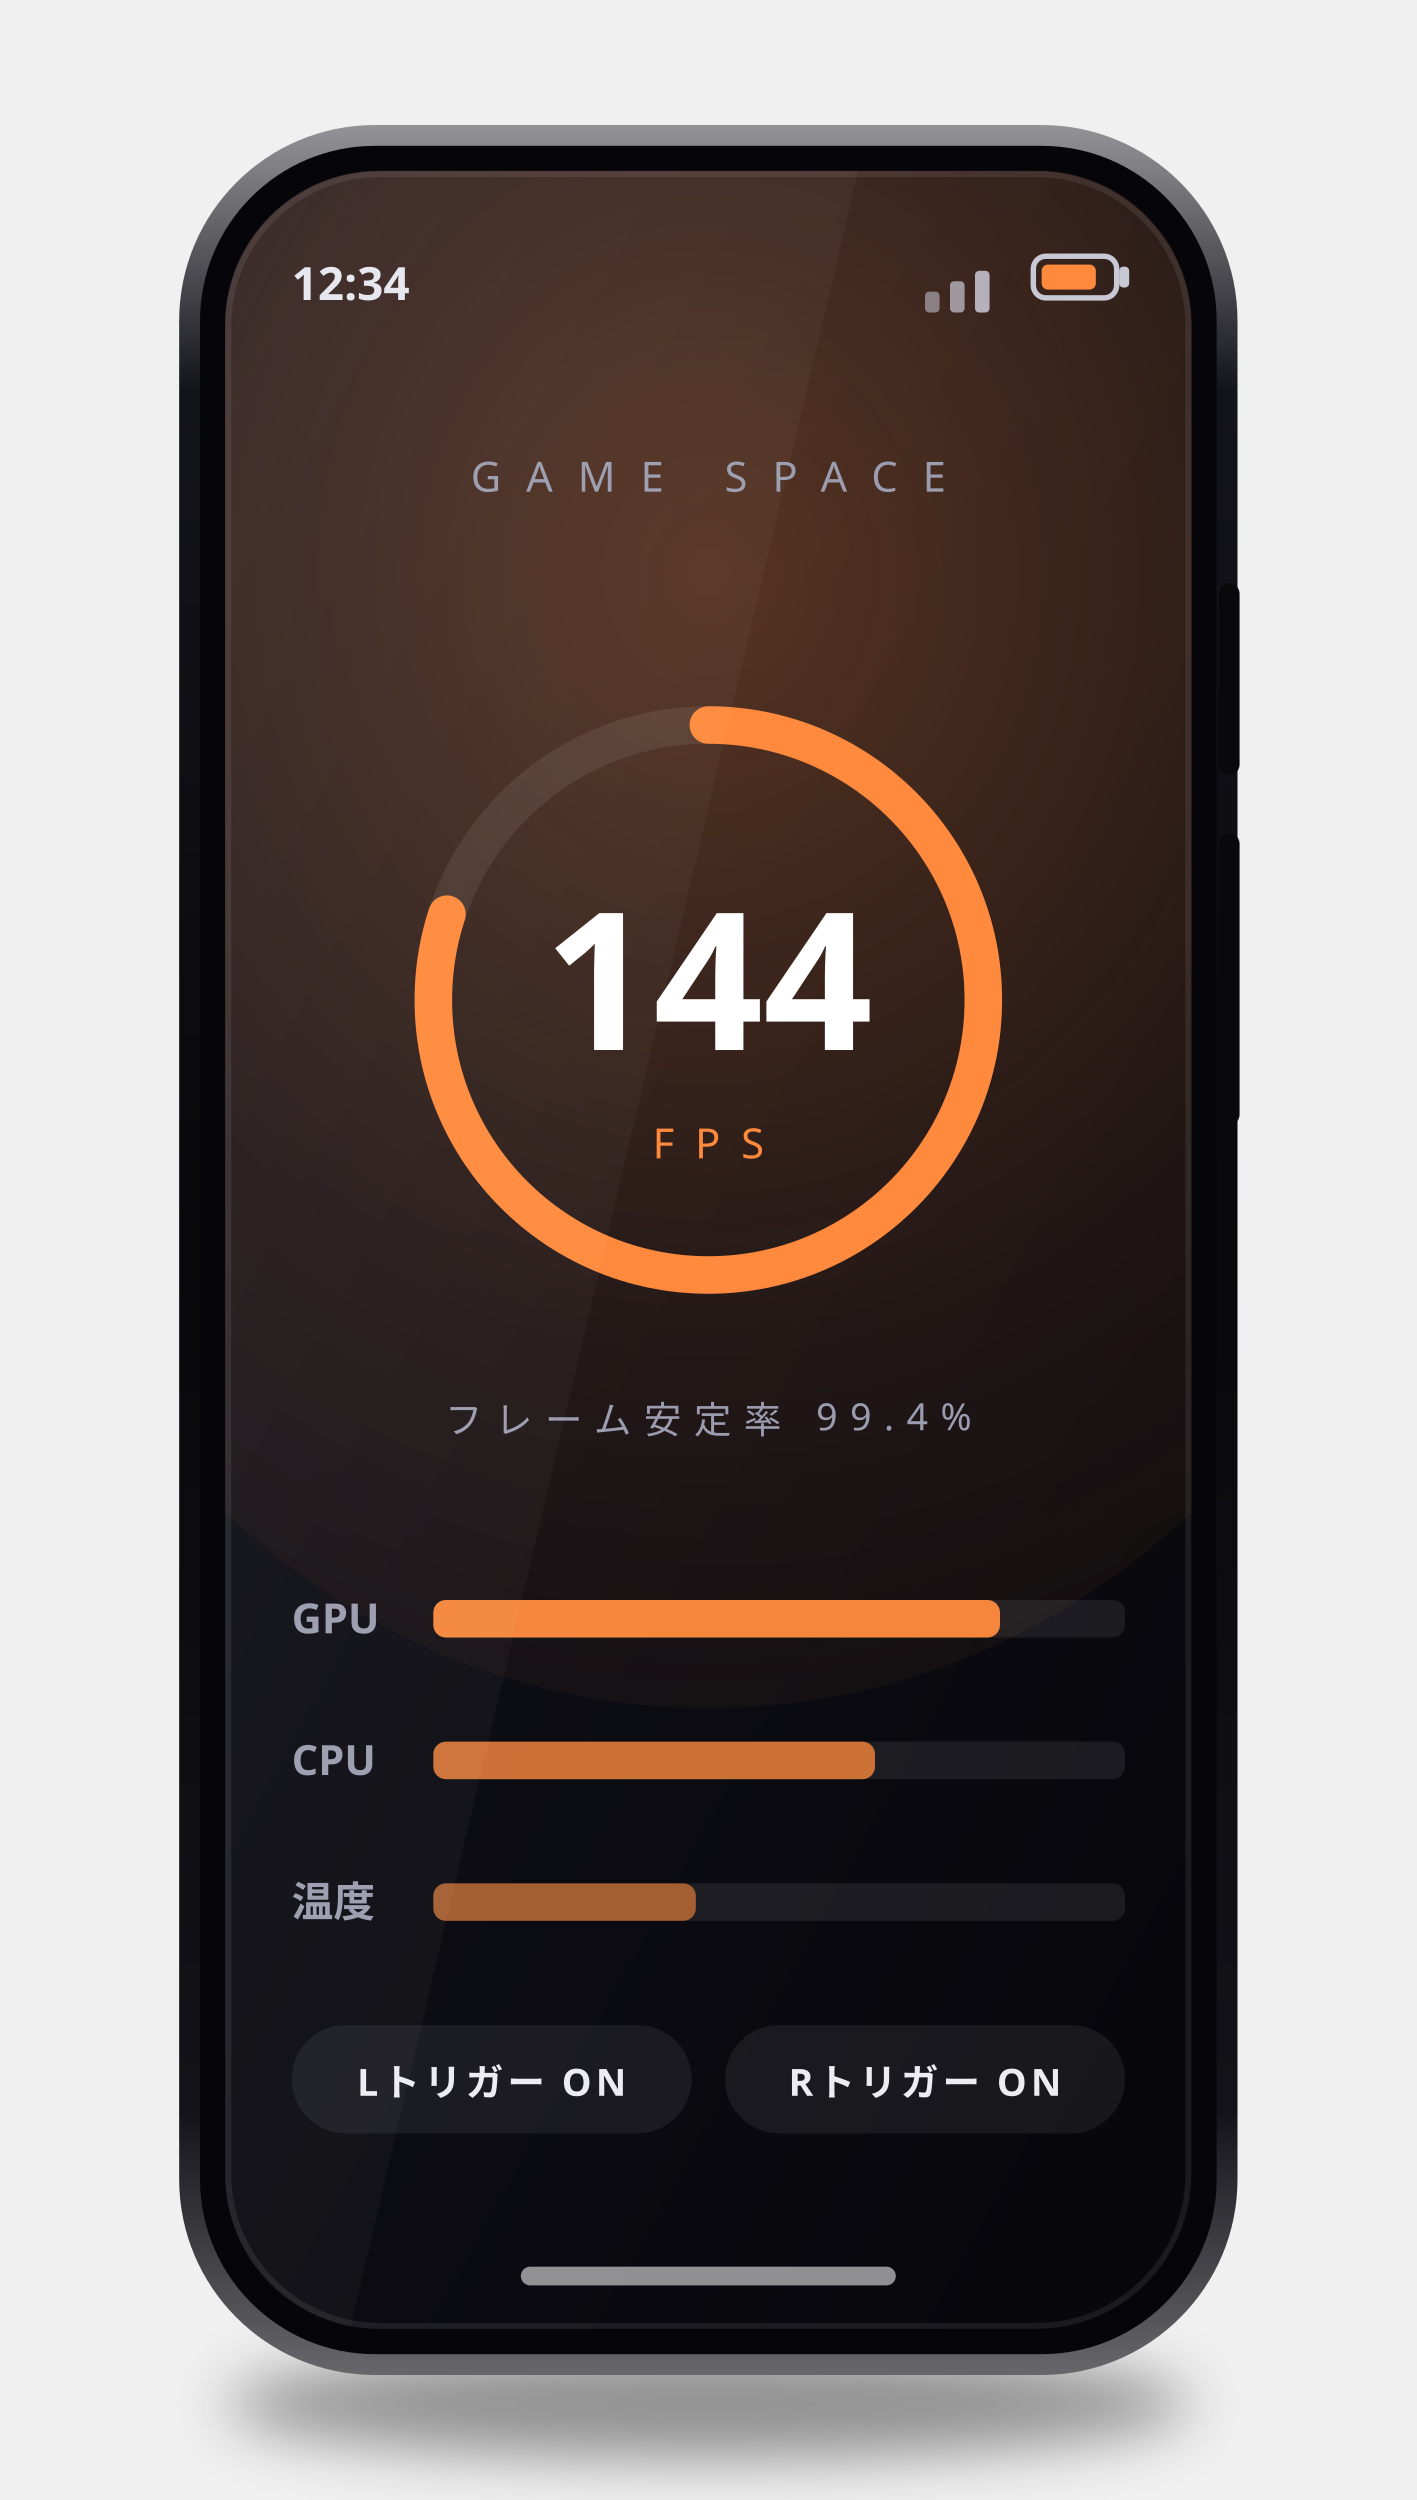
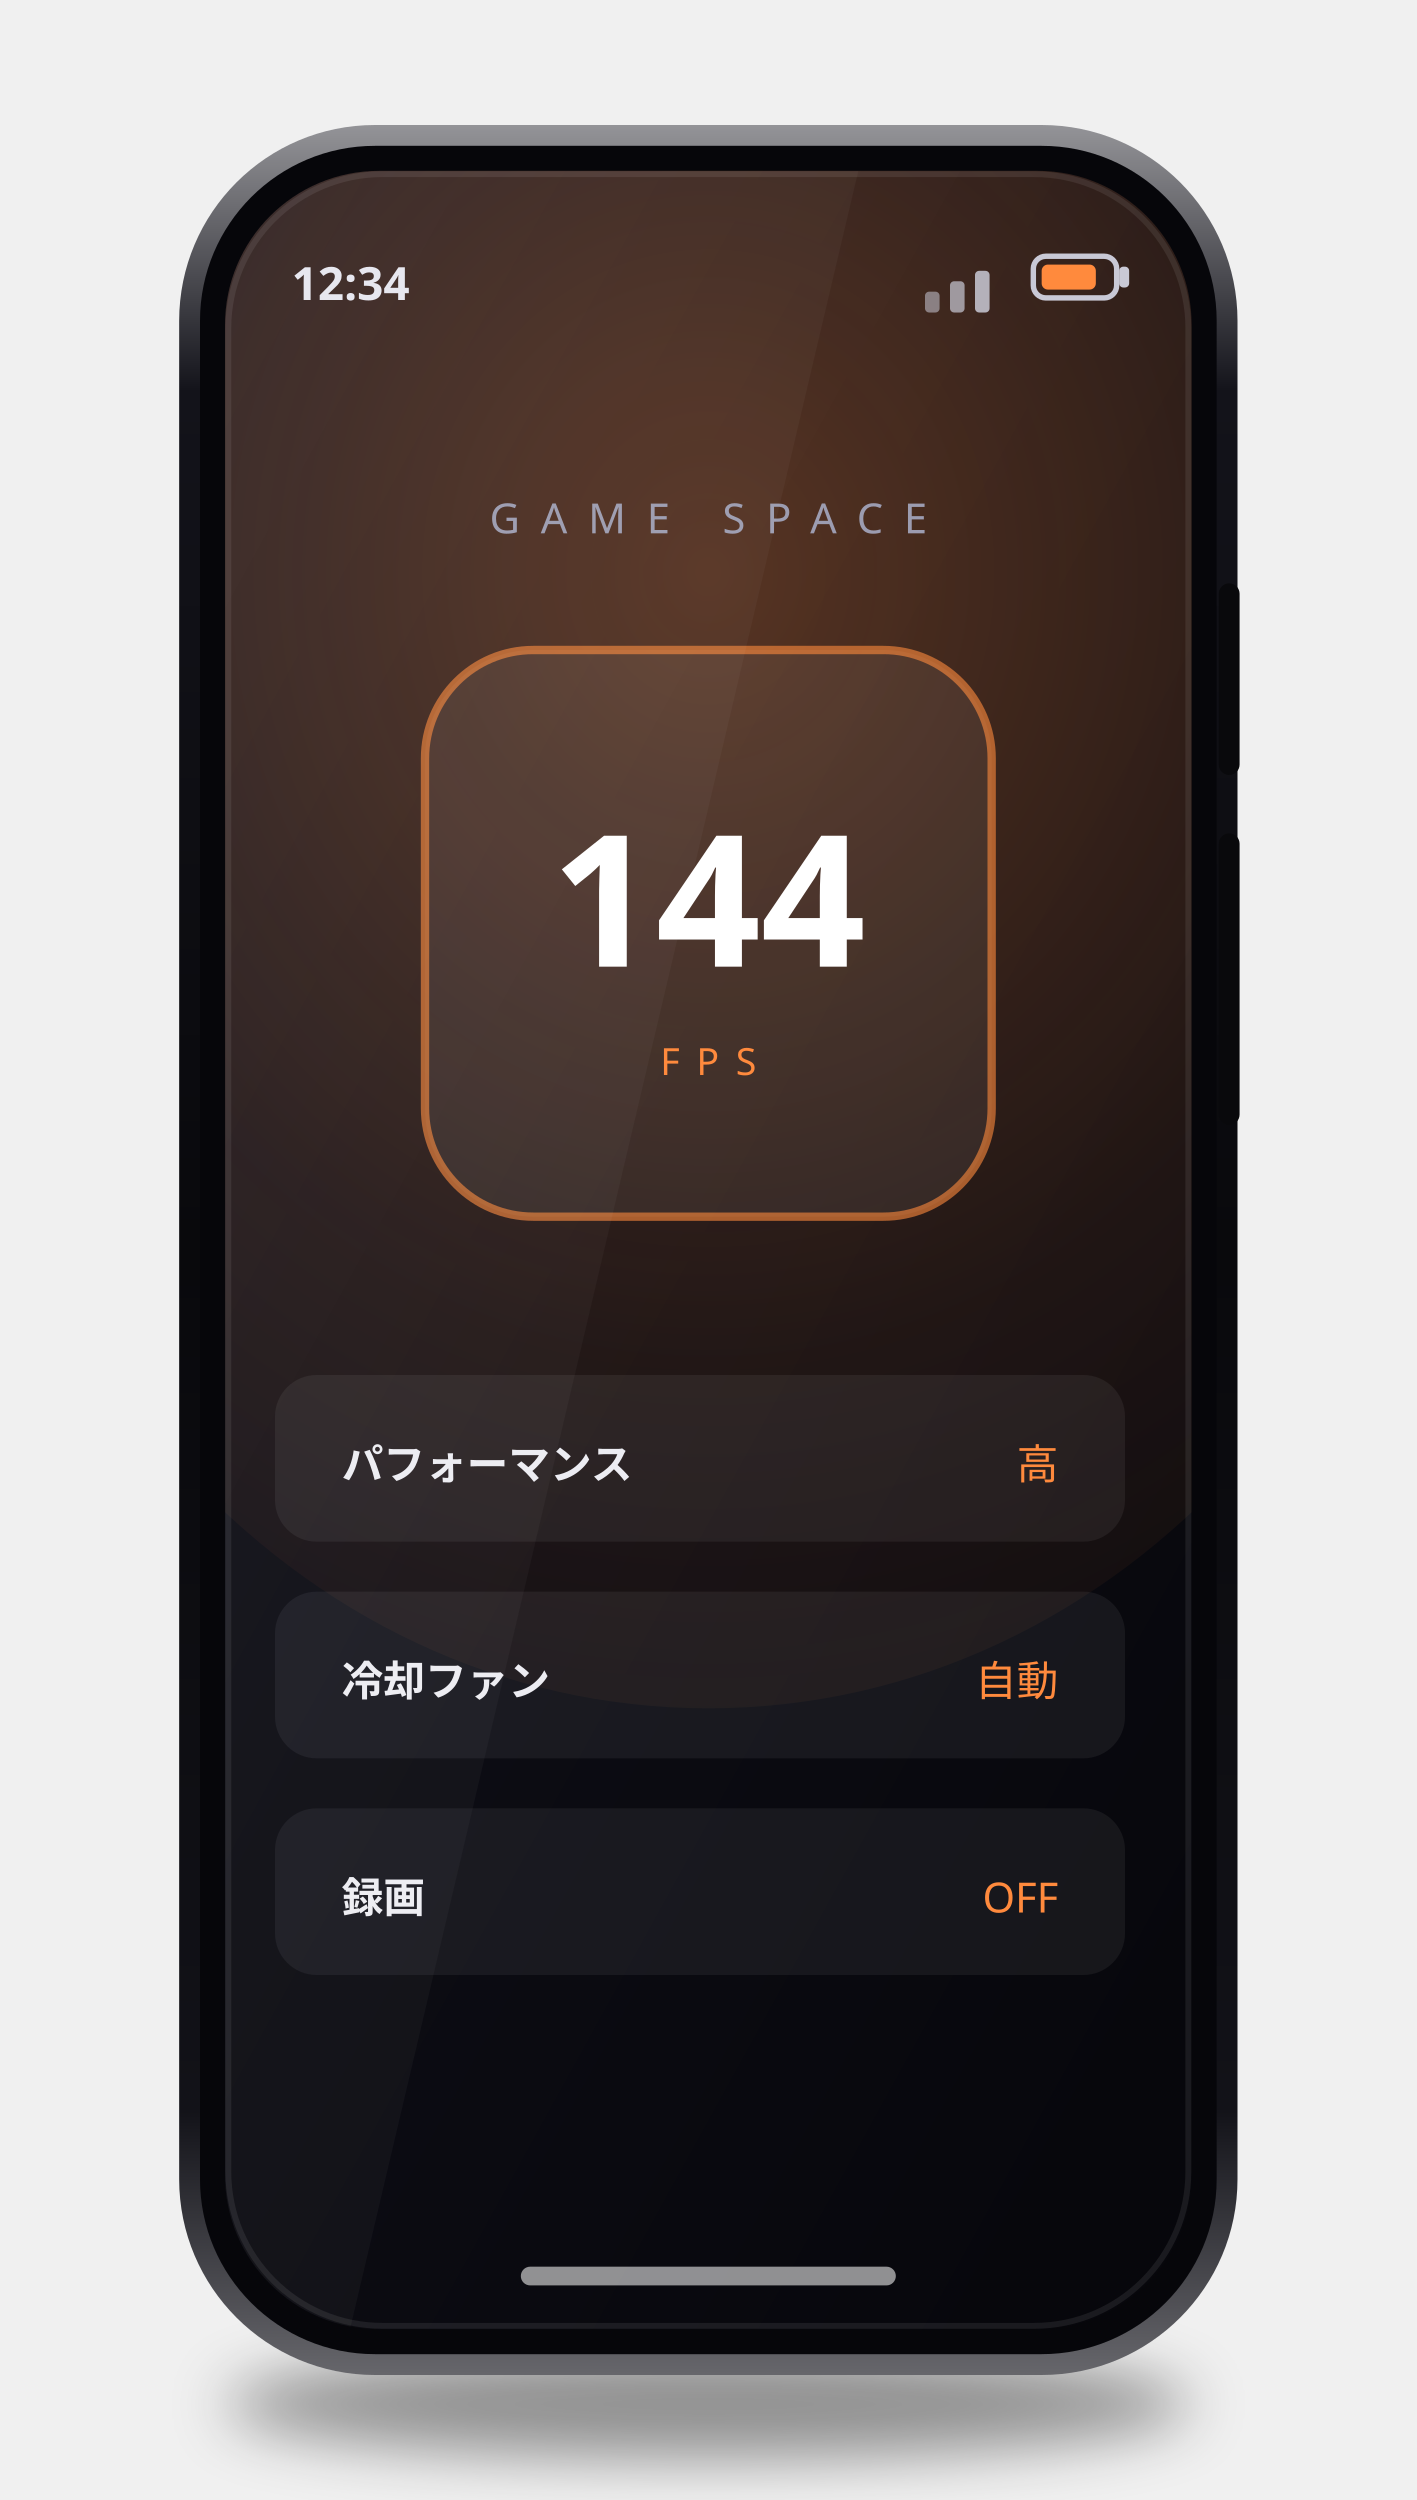
<svg xmlns="http://www.w3.org/2000/svg" viewBox="0 0 340 600" role="img" aria-label="SUZAKU Neo 正面">
  <defs>
    <linearGradient id="framefneo" x1="0" y1="0" x2="0" y2="1">
      <stop offset="0" stop-color="#96969a" />
      <stop offset="0.12" stop-color="#13131a" />
      <stop offset="0.5" stop-color="#09090c" />
      <stop offset="0.88" stop-color="#121218" />
      <stop offset="1" stop-color="#68686d" />
    </linearGradient>
    <linearGradient id="scrfneo" x1="0" y1="0" x2="0.8" y2="1">
      <stop offset="0" stop-color="#171722" />
      <stop offset="0.5" stop-color="#0d0d14" />
      <stop offset="1" stop-color="#07070c" />
    </linearGradient>
    <radialGradient id="flarefneo" cx="0.5" cy="0.32" r="0.85">
      <stop offset="0" stop-color="#ff8a3d" stop-opacity="0.3" />
      <stop offset="0.55" stop-color="#ff8a3d" stop-opacity="0.09" />
      <stop offset="1" stop-color="#ff8a3d" stop-opacity="0" />
    </radialGradient>
    <filter id="softfneo" x="-40%" y="-40%" width="180%" height="180%">
      <feGaussianBlur stdDeviation="7" />
    </filter>
    <filter id="fzf" x="-60%" y="-60%" width="220%" height="220%">
      <feGaussianBlur stdDeviation="5" />
    </filter>
    <clipPath id="clipfneo">
      <rect x="54" y="41" width="232" height="518" rx="37" />
    </clipPath>
  </defs>
  <ellipse cx="170" cy="577" rx="116" ry="13" fill="#000000" opacity="0.4" filter="url(#softfneo)" />
  <rect x="43" y="30" width="254" height="540" rx="47" fill="url(#framefneo)" />
  <rect x="48" y="35" width="244" height="530" rx="42" fill="#06060a" />
  <rect x="54" y="41" width="232" height="518" rx="37" fill="url(#scrfneo)" />
  <g clip-path="url(#clipfneo)">
    <ellipse cx="170" cy="210" rx="180" ry="200" fill="url(#flarefneo)" />
-     <text x="170" y="118" font-family="'Noto Sans JP',sans-serif" font-size="10" fill="#9c9cb0" text-anchor="middle" letter-spacing="6">GAME SPACE</text>
-     <circle cx="170" cy="240" r="66" fill="none" stroke="#ffffff" stroke-opacity="0.08" stroke-width="9" />
-     <circle cx="170" cy="240" r="66" fill="none" stroke="#ff8a3d" stroke-width="9" stroke-linecap="round" stroke-dasharray="332 415" transform="rotate(-90 170 240)" />
-     <text x="170" y="252" font-family="'Noto Sans JP',sans-serif" font-size="46" font-weight="900" fill="#ffffff" text-anchor="middle">144</text>
-     <text x="170" y="278" font-family="'Noto Sans JP',sans-serif" font-size="10" fill="#ff8a3d" text-anchor="middle" letter-spacing="5">FPS</text>
-     <text x="170" y="344" font-family="'Noto Sans JP',sans-serif" font-size="9" fill="#9c9cb0" text-anchor="middle" letter-spacing="3">フレーム安定率 99.4%</text>
-     <text x="70" y="392" font-family="'Noto Sans JP',sans-serif" font-size="10" font-weight="700" fill="#9c9cb0">GPU</text>
-     <rect x="104" y="384" width="166" height="9" rx="3" fill="#ffffff" opacity="0.08" />
-     <rect x="104" y="384" width="136" height="9" rx="3" fill="#ff8a3d" opacity="0.95" />
-     <text x="70" y="426" font-family="'Noto Sans JP',sans-serif" font-size="10" font-weight="700" fill="#9c9cb0">CPU</text>
-     <rect x="104" y="418" width="166" height="9" rx="3" fill="#ffffff" opacity="0.08" />
-     <rect x="104" y="418" width="106" height="9" rx="3" fill="#ff8a3d" opacity="0.77" />
-     <text x="70" y="460" font-family="'Noto Sans JP',sans-serif" font-size="10" font-weight="700" fill="#9c9cb0">温度</text>
-     <rect x="104" y="452" width="166" height="9" rx="3" fill="#ffffff" opacity="0.08" />
-     <rect x="104" y="452" width="63" height="9" rx="3" fill="#ff8a3d" opacity="0.59" />
-     <rect x="70" y="486" width="96" height="26" rx="13" fill="#ffffff" opacity="0.07" />
-     <text x="118" y="503" font-family="'Noto Sans JP',sans-serif" font-size="9" font-weight="700" fill="#ececf2" text-anchor="middle" letter-spacing="1">Lトリガー ON</text>
-     <rect x="174" y="486" width="96" height="26" rx="13" fill="#ffffff" opacity="0.07" />
-     <text x="222" y="503" font-family="'Noto Sans JP',sans-serif" font-size="9" font-weight="700" fill="#ececf2" text-anchor="middle" letter-spacing="1">Rトリガー ON</text>
+     <text x="170" y="128" font-family="'Noto Sans JP',sans-serif" font-size="10" fill="#9c9cb0" text-anchor="middle" letter-spacing="5">GAME SPACE</text>
+     <rect x="102" y="156" width="136" height="136" rx="26" fill="#ffffff" opacity="0.07" />
+     <rect x="102" y="156" width="136" height="136" rx="26" fill="none" stroke="#ff8a3d" stroke-opacity="0.6" stroke-width="2" />
+     <text x="170" y="232" font-family="'Noto Sans JP',sans-serif" font-size="44" font-weight="900" fill="#ffffff" text-anchor="middle">144</text>
+     <text x="170" y="258" font-family="'Noto Sans JP',sans-serif" font-size="9" fill="#ff8a3d" text-anchor="middle" letter-spacing="4">FPS</text>
+     <rect x="66" y="330" width="204" height="40" rx="10" fill="#ffffff" opacity="0.06" />
+     <text x="82" y="355" font-family="'Noto Sans JP',sans-serif" font-size="10" font-weight="700" fill="#ececf2">パフォーマンス</text>
+     <text x="254" y="355" font-family="'Noto Sans JP',sans-serif" font-size="10" fill="#ff8a3d" text-anchor="end">高</text>
+     <rect x="66" y="382" width="204" height="40" rx="10" fill="#ffffff" opacity="0.06" />
+     <text x="82" y="407" font-family="'Noto Sans JP',sans-serif" font-size="10" font-weight="700" fill="#ececf2">冷却ファン</text>
+     <text x="254" y="407" font-family="'Noto Sans JP',sans-serif" font-size="10" fill="#ff8a3d" text-anchor="end">自動</text>
+     <rect x="66" y="434" width="204" height="40" rx="10" fill="#ffffff" opacity="0.06" />
+     <text x="82" y="459" font-family="'Noto Sans JP',sans-serif" font-size="10" font-weight="700" fill="#ececf2">録画</text>
+     <text x="254" y="459" font-family="'Noto Sans JP',sans-serif" font-size="10" fill="#ff8a3d" text-anchor="end">OFF</text>
    <text x="70" y="72" font-family="'Noto Sans JP',sans-serif" font-size="11" font-weight="700" fill="#e6e6ee">12:34</text>
    <rect x="222" y="70.0" width="3.5" height="5.0" rx="1" fill="#c9c9d6" opacity="0.55" />
    <rect x="228" y="67.5" width="3.5" height="7.5" rx="1" fill="#c9c9d6" opacity="0.7" />
    <rect x="234" y="65.0" width="3.5" height="10.0" rx="1" fill="#c9c9d6" opacity="0.85" />
    <rect x="248" y="61.5" width="20" height="10" rx="3" fill="none" stroke="#c9c9d6" stroke-width="1.3" />
    <rect x="250" y="63.5" width="13" height="6" rx="1.5" fill="#ff8a3d" />
    <rect x="268.6" y="64" width="2.4" height="5" rx="1" fill="#c9c9d6" />
    <rect x="125" y="544" width="90" height="4.5" rx="2.25" fill="#ffffff" opacity="0.55" />
    <path d="M54 41 L206 41 L84 559 L54 559 Z" fill="#ffffff" opacity="0.035" />
  </g>
-   <rect x="54.8" y="41.8" width="230.4" height="516.4" rx="36.4" fill="none" stroke="#ffffff" stroke-opacity="0.08" stroke-width="1.4" />
+   <rect x="54.8" y="41.8" width="230.4" height="516.4" rx="37" fill="none" stroke="#ffffff" stroke-opacity="0.08" stroke-width="1.4" />
  <rect x="292.5" y="140" width="5" height="46" rx="2.5" fill="#09090c" />
  <rect x="292.5" y="200" width="5" height="70" rx="2.5" fill="#09090c" />
</svg>
